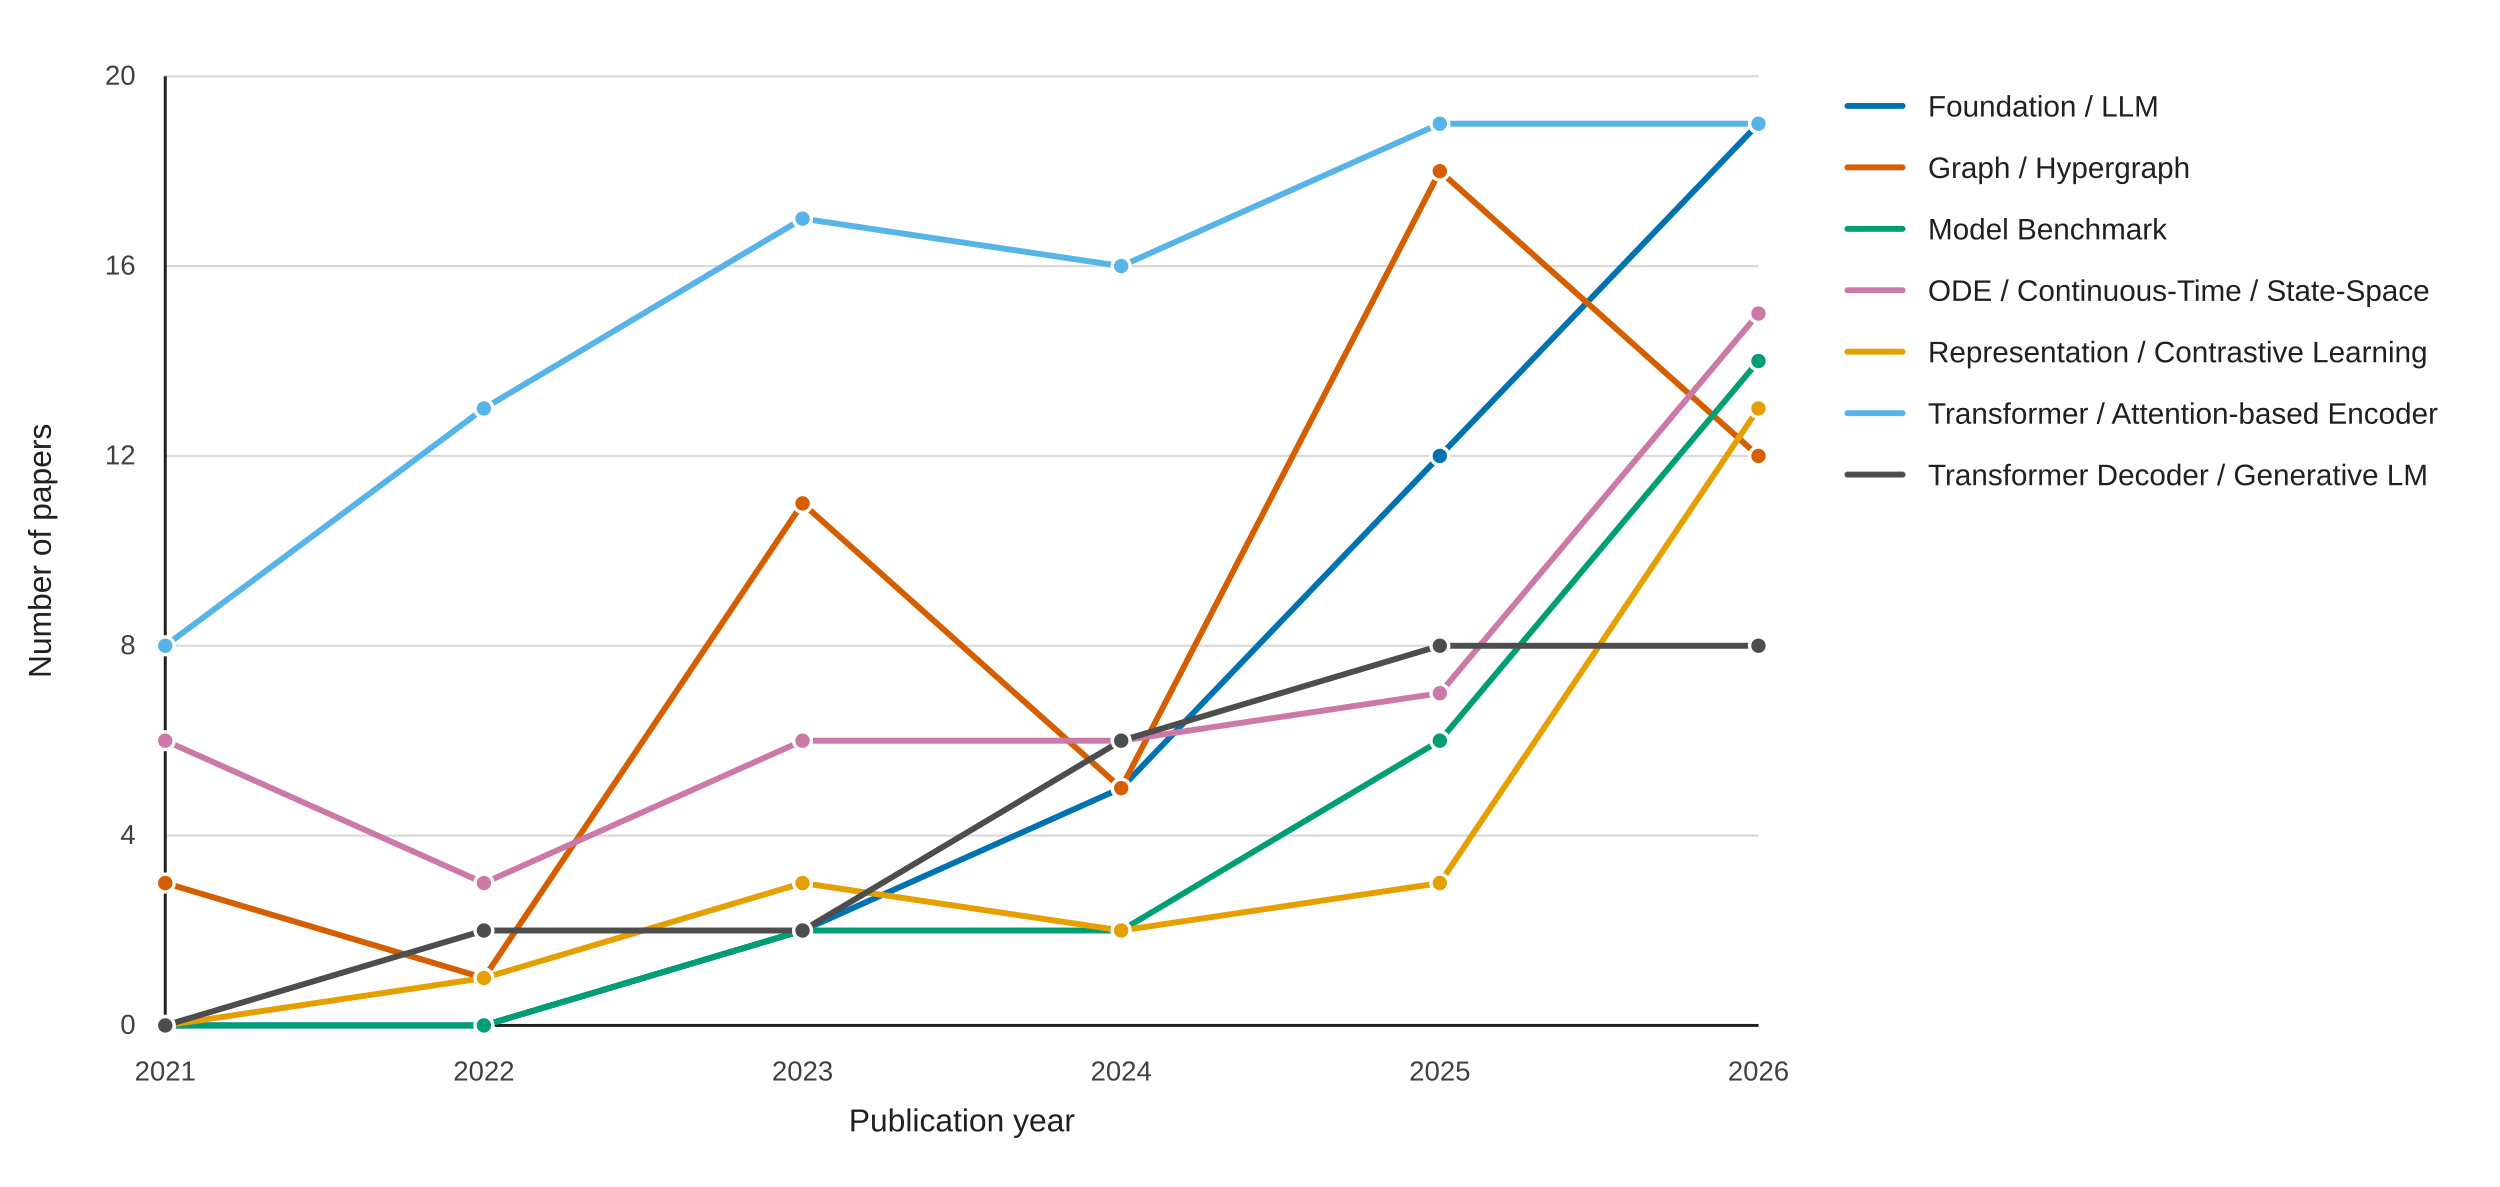
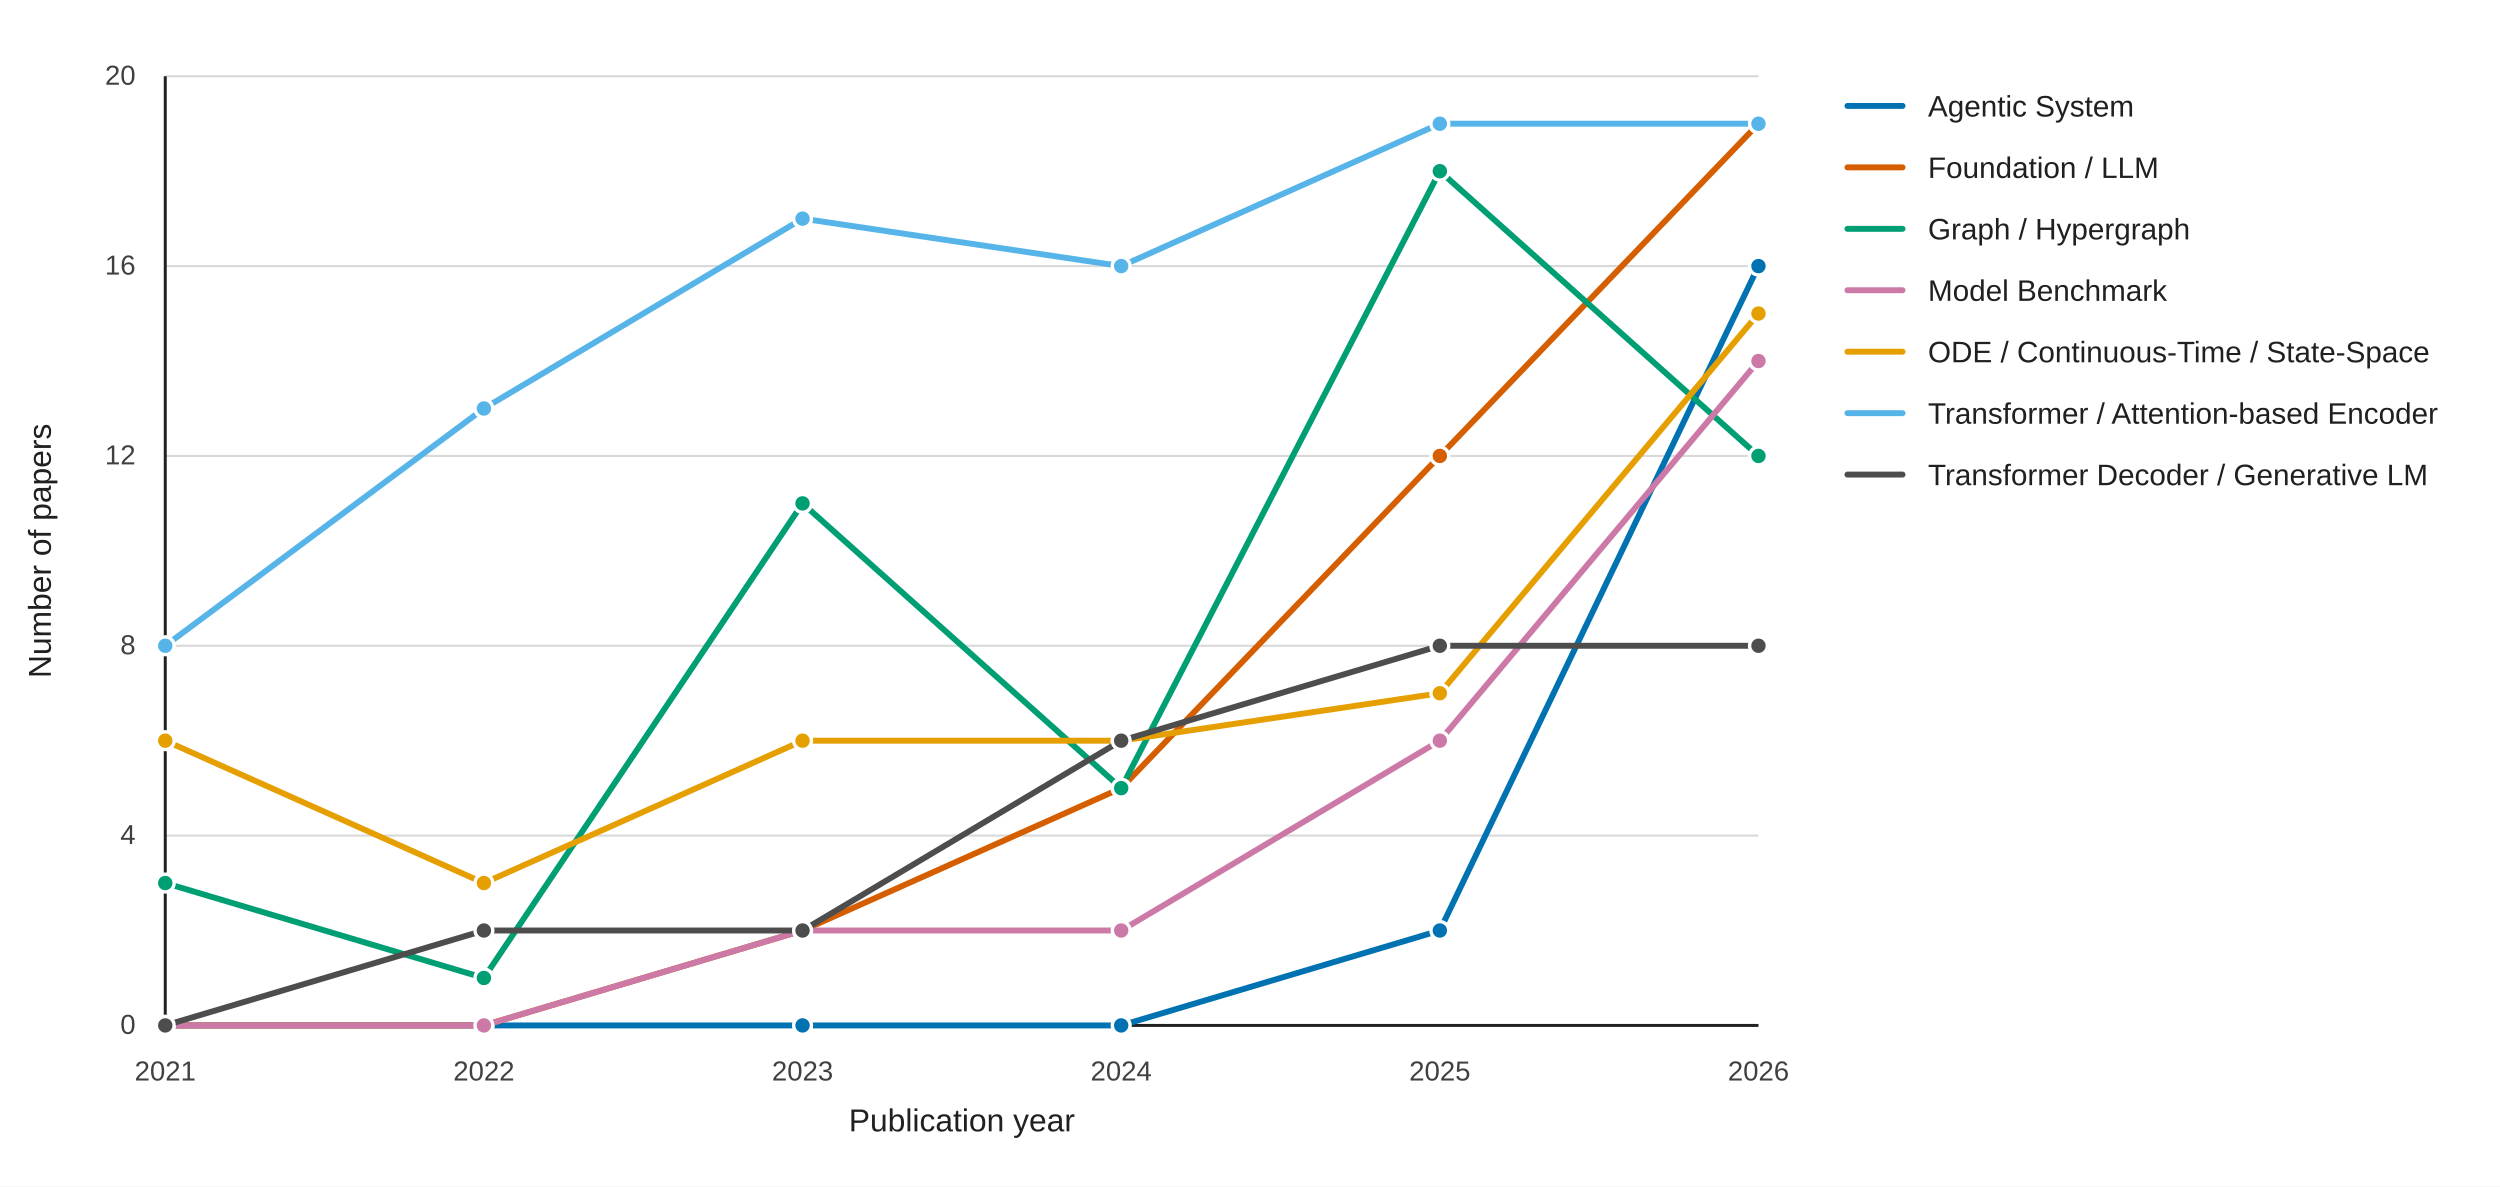
<svg xmlns="http://www.w3.org/2000/svg" width="1180" height="560" viewBox="0 0 1180 560" role="img" aria-label="Patient trajectory modeling paper trends by architecture category">
  <defs>
    <style>text{font-family:Arial,Helvetica,sans-serif}.axis{font-size:15px;fill:#202020}.legend{font-size:14px;fill:#202020}.tick{font-size:13px;fill:#404040}.grid{stroke:#D9D9D9;stroke-width:1}.axisline{stroke:#202020;stroke-width:1.4}.series{fill:none;stroke-width:2.8;stroke-linecap:round;stroke-linejoin:round}.dot{stroke:#fff;stroke-width:1.6}</style>
  </defs>
  <rect x="0" y="0" width="1180" height="560" fill="#FFFFFF" />
  <line class="grid" x1="78" y1="484.0" x2="830" y2="484.0" />
  <text class="tick" x="64" y="488.0" text-anchor="end">0</text>
  <line class="grid" x1="78" y1="394.4" x2="830" y2="394.4" />
  <text class="tick" x="64" y="398.4" text-anchor="end">4</text>
  <line class="grid" x1="78" y1="304.8" x2="830" y2="304.8" />
  <text class="tick" x="64" y="308.8" text-anchor="end">8</text>
  <line class="grid" x1="78" y1="215.2" x2="830" y2="215.2" />
  <text class="tick" x="64" y="219.2" text-anchor="end">12</text>
  <line class="grid" x1="78" y1="125.6" x2="830" y2="125.6" />
  <text class="tick" x="64" y="129.6" text-anchor="end">16</text>
  <line class="grid" x1="78" y1="36.0" x2="830" y2="36.0" />
  <text class="tick" x="64" y="40.0" text-anchor="end">20</text>
  <line class="axisline" x1="78" y1="484" x2="830" y2="484" />
  <line class="axisline" x1="78" y1="36" x2="78" y2="484" />
  <text class="tick" x="78.0" y="510" text-anchor="middle">2021</text>
  <text class="tick" x="228.4" y="510" text-anchor="middle">2022</text>
  <text class="tick" x="378.8" y="510" text-anchor="middle">2023</text>
  <text class="tick" x="529.2" y="510" text-anchor="middle">2024</text>
  <text class="tick" x="679.6" y="510" text-anchor="middle">2025</text>
  <text class="tick" x="830.0" y="510" text-anchor="middle">2026</text>
  <text class="axis" x="454.0" y="534" text-anchor="middle">Publication year</text>
  <text class="axis" x="24" y="260.0" transform="rotate(-90 24 260.0)" text-anchor="middle">Number of papers</text>
-   <path class="series" d="M78.0,484.0 L228.4,484.0 L378.8,439.2 L529.2,372.0 L679.6,215.2 L830.0,58.4" stroke="#0072B2" />
+   <path class="series" d="M78.0,484.0 L228.4,484.0 L378.8,484.0 L529.2,484.0 L679.6,439.2 L830.0,125.6" stroke="#0072B2" />
  <circle class="dot" cx="78.0" cy="484.0" r="4.2" fill="#0072B2" />
  <circle class="dot" cx="228.4" cy="484.0" r="4.2" fill="#0072B2" />
-   <circle class="dot" cx="378.8" cy="439.2" r="4.2" fill="#0072B2" />
-   <circle class="dot" cx="529.2" cy="372.0" r="4.2" fill="#0072B2" />
-   <circle class="dot" cx="679.6" cy="215.2" r="4.2" fill="#0072B2" />
-   <circle class="dot" cx="830.0" cy="58.4" r="4.2" fill="#0072B2" />
+   <circle class="dot" cx="378.8" cy="484.0" r="4.2" fill="#0072B2" />
+   <circle class="dot" cx="529.2" cy="484.0" r="4.2" fill="#0072B2" />
+   <circle class="dot" cx="679.6" cy="439.2" r="4.2" fill="#0072B2" />
+   <circle class="dot" cx="830.0" cy="125.6" r="4.2" fill="#0072B2" />
  <line x1="872" y1="50" x2="898" y2="50" stroke="#0072B2" stroke-width="2.8" stroke-linecap="round" />
-   <text class="legend" x="910" y="55">Foundation / LLM</text>
-   <path class="series" d="M78.0,416.8 L228.4,461.6 L378.8,237.6 L529.2,372.0 L679.6,80.8 L830.0,215.2" stroke="#D55E00" />
-   <circle class="dot" cx="78.0" cy="416.8" r="4.2" fill="#D55E00" />
-   <circle class="dot" cx="228.4" cy="461.6" r="4.2" fill="#D55E00" />
-   <circle class="dot" cx="378.8" cy="237.6" r="4.2" fill="#D55E00" />
+   <text class="legend" x="910" y="55">Agentic System</text>
+   <path class="series" d="M78.0,484.0 L228.4,484.0 L378.8,439.2 L529.2,372.0 L679.6,215.2 L830.0,58.4" stroke="#D55E00" />
+   <circle class="dot" cx="78.0" cy="484.0" r="4.2" fill="#D55E00" />
+   <circle class="dot" cx="228.4" cy="484.0" r="4.2" fill="#D55E00" />
+   <circle class="dot" cx="378.8" cy="439.2" r="4.2" fill="#D55E00" />
  <circle class="dot" cx="529.2" cy="372.0" r="4.2" fill="#D55E00" />
-   <circle class="dot" cx="679.6" cy="80.8" r="4.2" fill="#D55E00" />
-   <circle class="dot" cx="830.0" cy="215.2" r="4.2" fill="#D55E00" />
+   <circle class="dot" cx="679.6" cy="215.2" r="4.2" fill="#D55E00" />
+   <circle class="dot" cx="830.0" cy="58.4" r="4.2" fill="#D55E00" />
  <line x1="872" y1="79" x2="898" y2="79" stroke="#D55E00" stroke-width="2.8" stroke-linecap="round" />
-   <text class="legend" x="910" y="84">Graph / Hypergraph</text>
-   <path class="series" d="M78.0,484.0 L228.4,484.0 L378.8,439.2 L529.2,439.2 L679.6,349.6 L830.0,170.4" stroke="#009E73" />
-   <circle class="dot" cx="78.0" cy="484.0" r="4.2" fill="#009E73" />
-   <circle class="dot" cx="228.4" cy="484.0" r="4.2" fill="#009E73" />
-   <circle class="dot" cx="378.8" cy="439.2" r="4.2" fill="#009E73" />
-   <circle class="dot" cx="529.2" cy="439.2" r="4.2" fill="#009E73" />
-   <circle class="dot" cx="679.6" cy="349.6" r="4.2" fill="#009E73" />
-   <circle class="dot" cx="830.0" cy="170.4" r="4.2" fill="#009E73" />
+   <text class="legend" x="910" y="84">Foundation / LLM</text>
+   <path class="series" d="M78.0,416.8 L228.4,461.6 L378.8,237.6 L529.2,372.0 L679.6,80.8 L830.0,215.2" stroke="#009E73" />
+   <circle class="dot" cx="78.0" cy="416.8" r="4.2" fill="#009E73" />
+   <circle class="dot" cx="228.4" cy="461.6" r="4.2" fill="#009E73" />
+   <circle class="dot" cx="378.8" cy="237.6" r="4.2" fill="#009E73" />
+   <circle class="dot" cx="529.2" cy="372.0" r="4.2" fill="#009E73" />
+   <circle class="dot" cx="679.6" cy="80.8" r="4.2" fill="#009E73" />
+   <circle class="dot" cx="830.0" cy="215.2" r="4.2" fill="#009E73" />
  <line x1="872" y1="108" x2="898" y2="108" stroke="#009E73" stroke-width="2.8" stroke-linecap="round" />
-   <text class="legend" x="910" y="113">Model Benchmark</text>
-   <path class="series" d="M78.0,349.6 L228.4,416.8 L378.8,349.6 L529.2,349.6 L679.6,327.2 L830.0,148.0" stroke="#CC79A7" />
-   <circle class="dot" cx="78.0" cy="349.6" r="4.2" fill="#CC79A7" />
-   <circle class="dot" cx="228.4" cy="416.8" r="4.2" fill="#CC79A7" />
-   <circle class="dot" cx="378.8" cy="349.6" r="4.2" fill="#CC79A7" />
-   <circle class="dot" cx="529.2" cy="349.6" r="4.2" fill="#CC79A7" />
-   <circle class="dot" cx="679.6" cy="327.2" r="4.2" fill="#CC79A7" />
-   <circle class="dot" cx="830.0" cy="148.0" r="4.2" fill="#CC79A7" />
+   <text class="legend" x="910" y="113">Graph / Hypergraph</text>
+   <path class="series" d="M78.0,484.0 L228.4,484.0 L378.8,439.2 L529.2,439.2 L679.6,349.6 L830.0,170.4" stroke="#CC79A7" />
+   <circle class="dot" cx="78.0" cy="484.0" r="4.2" fill="#CC79A7" />
+   <circle class="dot" cx="228.4" cy="484.0" r="4.2" fill="#CC79A7" />
+   <circle class="dot" cx="378.8" cy="439.2" r="4.2" fill="#CC79A7" />
+   <circle class="dot" cx="529.2" cy="439.2" r="4.2" fill="#CC79A7" />
+   <circle class="dot" cx="679.6" cy="349.6" r="4.2" fill="#CC79A7" />
+   <circle class="dot" cx="830.0" cy="170.4" r="4.2" fill="#CC79A7" />
  <line x1="872" y1="137" x2="898" y2="137" stroke="#CC79A7" stroke-width="2.8" stroke-linecap="round" />
-   <text class="legend" x="910" y="142">ODE / Continuous-Time / State-Space</text>
-   <path class="series" d="M78.0,484.0 L228.4,461.6 L378.8,416.8 L529.2,439.2 L679.6,416.8 L830.0,192.8" stroke="#E69F00" />
-   <circle class="dot" cx="78.0" cy="484.0" r="4.2" fill="#E69F00" />
-   <circle class="dot" cx="228.4" cy="461.6" r="4.2" fill="#E69F00" />
-   <circle class="dot" cx="378.8" cy="416.8" r="4.2" fill="#E69F00" />
-   <circle class="dot" cx="529.2" cy="439.2" r="4.2" fill="#E69F00" />
-   <circle class="dot" cx="679.6" cy="416.8" r="4.2" fill="#E69F00" />
-   <circle class="dot" cx="830.0" cy="192.8" r="4.2" fill="#E69F00" />
+   <text class="legend" x="910" y="142">Model Benchmark</text>
+   <path class="series" d="M78.0,349.6 L228.4,416.8 L378.8,349.6 L529.2,349.6 L679.6,327.2 L830.0,148.0" stroke="#E69F00" />
+   <circle class="dot" cx="78.0" cy="349.6" r="4.2" fill="#E69F00" />
+   <circle class="dot" cx="228.4" cy="416.8" r="4.2" fill="#E69F00" />
+   <circle class="dot" cx="378.8" cy="349.6" r="4.2" fill="#E69F00" />
+   <circle class="dot" cx="529.2" cy="349.6" r="4.2" fill="#E69F00" />
+   <circle class="dot" cx="679.6" cy="327.2" r="4.2" fill="#E69F00" />
+   <circle class="dot" cx="830.0" cy="148.0" r="4.2" fill="#E69F00" />
  <line x1="872" y1="166" x2="898" y2="166" stroke="#E69F00" stroke-width="2.8" stroke-linecap="round" />
-   <text class="legend" x="910" y="171">Representation / Contrastive Learning</text>
+   <text class="legend" x="910" y="171">ODE / Continuous-Time / State-Space</text>
  <path class="series" d="M78.0,304.8 L228.4,192.8 L378.8,103.2 L529.2,125.6 L679.6,58.4 L830.0,58.4" stroke="#56B4E9" />
  <circle class="dot" cx="78.0" cy="304.8" r="4.2" fill="#56B4E9" />
  <circle class="dot" cx="228.4" cy="192.8" r="4.2" fill="#56B4E9" />
  <circle class="dot" cx="378.8" cy="103.2" r="4.2" fill="#56B4E9" />
  <circle class="dot" cx="529.2" cy="125.6" r="4.2" fill="#56B4E9" />
  <circle class="dot" cx="679.6" cy="58.4" r="4.2" fill="#56B4E9" />
  <circle class="dot" cx="830.0" cy="58.4" r="4.2" fill="#56B4E9" />
  <line x1="872" y1="195" x2="898" y2="195" stroke="#56B4E9" stroke-width="2.8" stroke-linecap="round" />
  <text class="legend" x="910" y="200">Transformer / Attention-based Encoder</text>
  <path class="series" d="M78.0,484.0 L228.4,439.2 L378.8,439.2 L529.2,349.6 L679.6,304.8 L830.0,304.8" stroke="#4D4D4D" />
  <circle class="dot" cx="78.0" cy="484.0" r="4.2" fill="#4D4D4D" />
  <circle class="dot" cx="228.4" cy="439.2" r="4.2" fill="#4D4D4D" />
  <circle class="dot" cx="378.8" cy="439.2" r="4.2" fill="#4D4D4D" />
  <circle class="dot" cx="529.2" cy="349.6" r="4.2" fill="#4D4D4D" />
  <circle class="dot" cx="679.6" cy="304.8" r="4.2" fill="#4D4D4D" />
  <circle class="dot" cx="830.0" cy="304.8" r="4.2" fill="#4D4D4D" />
  <line x1="872" y1="224" x2="898" y2="224" stroke="#4D4D4D" stroke-width="2.8" stroke-linecap="round" />
  <text class="legend" x="910" y="229">Transformer Decoder / Generative LM</text>
</svg>
